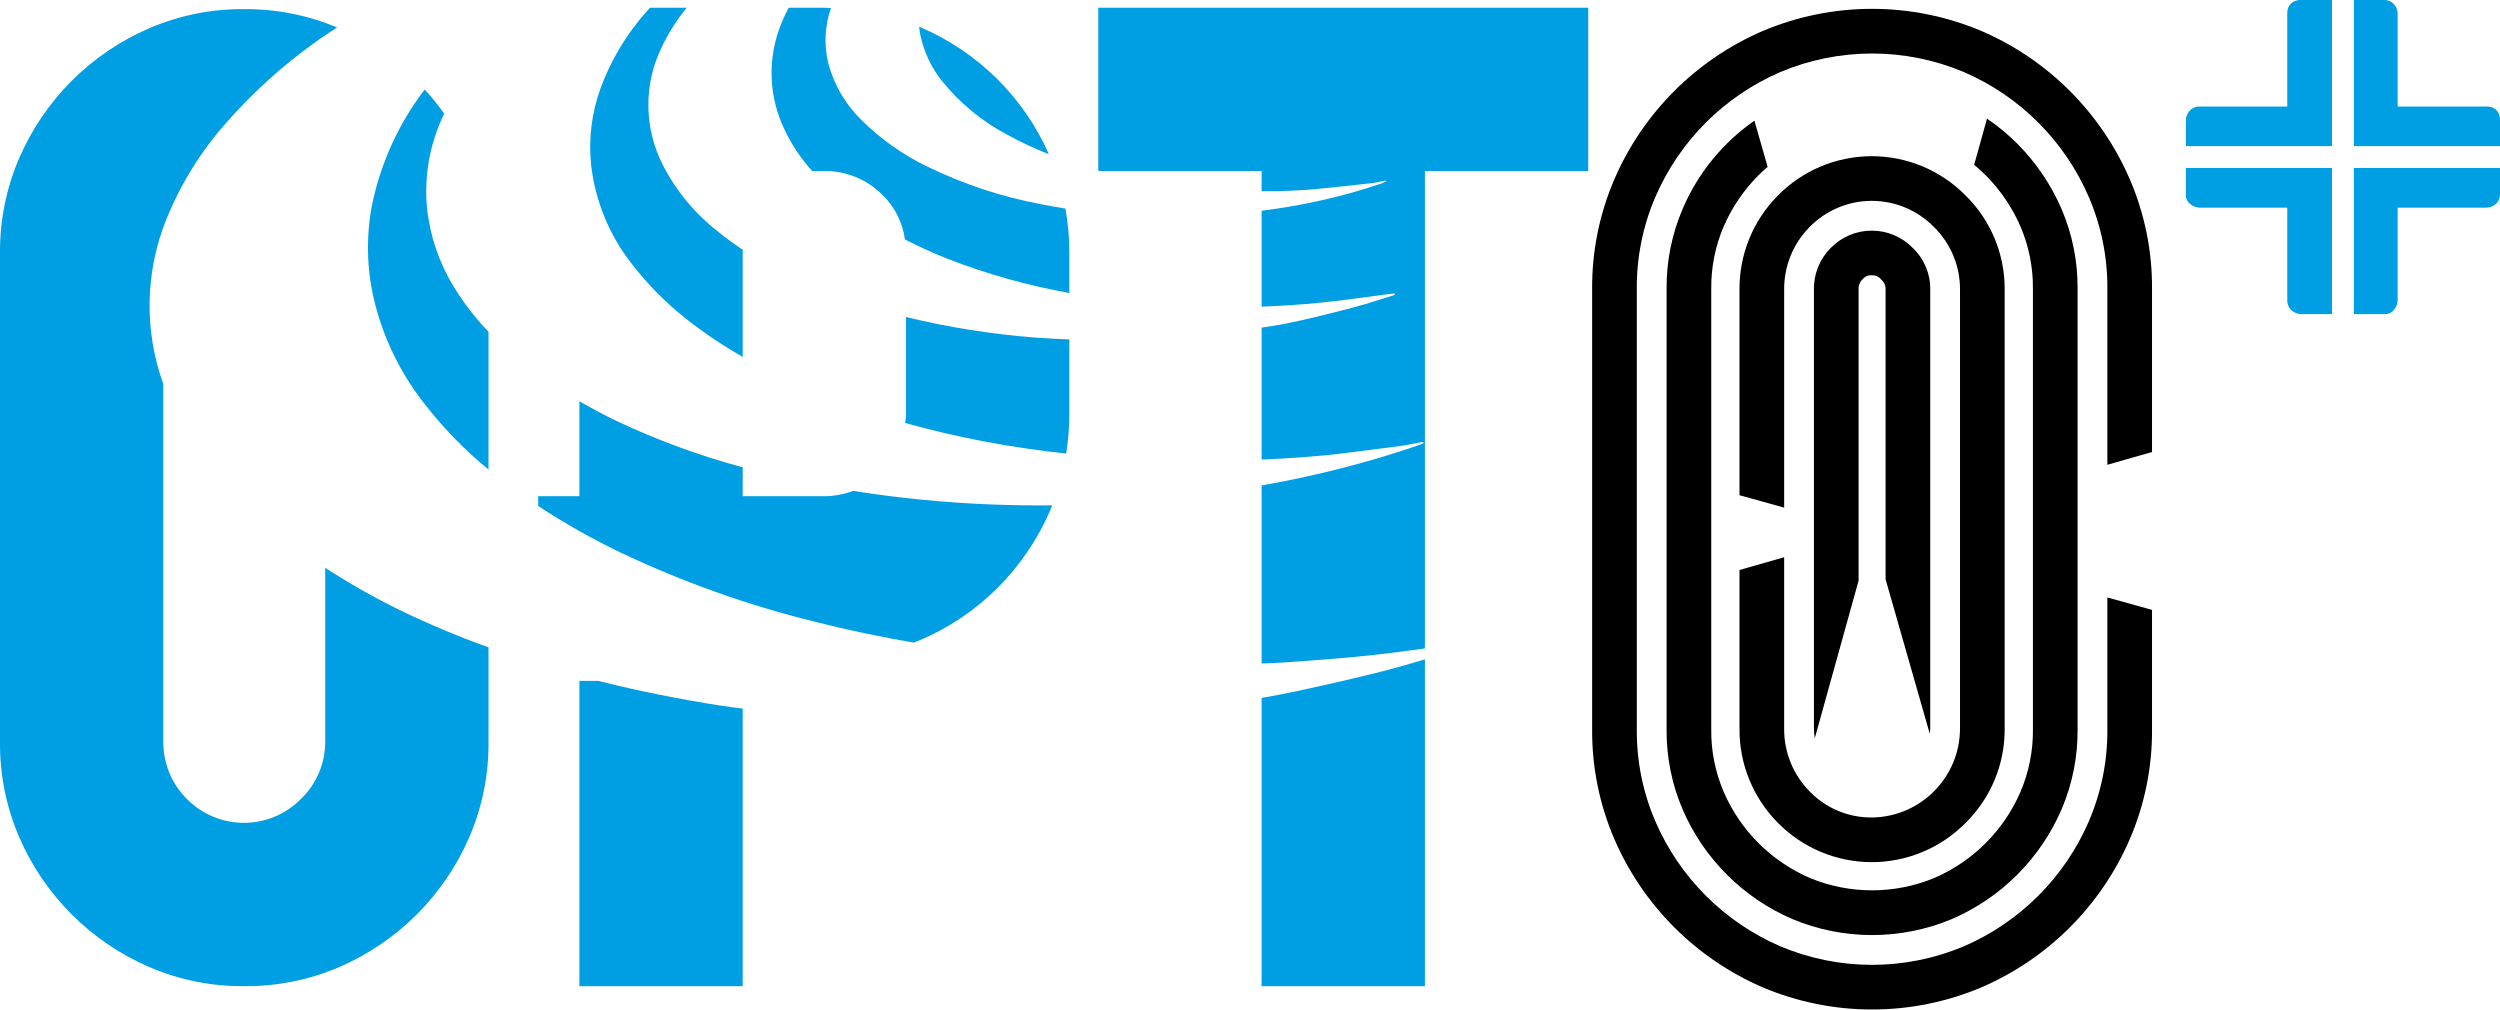
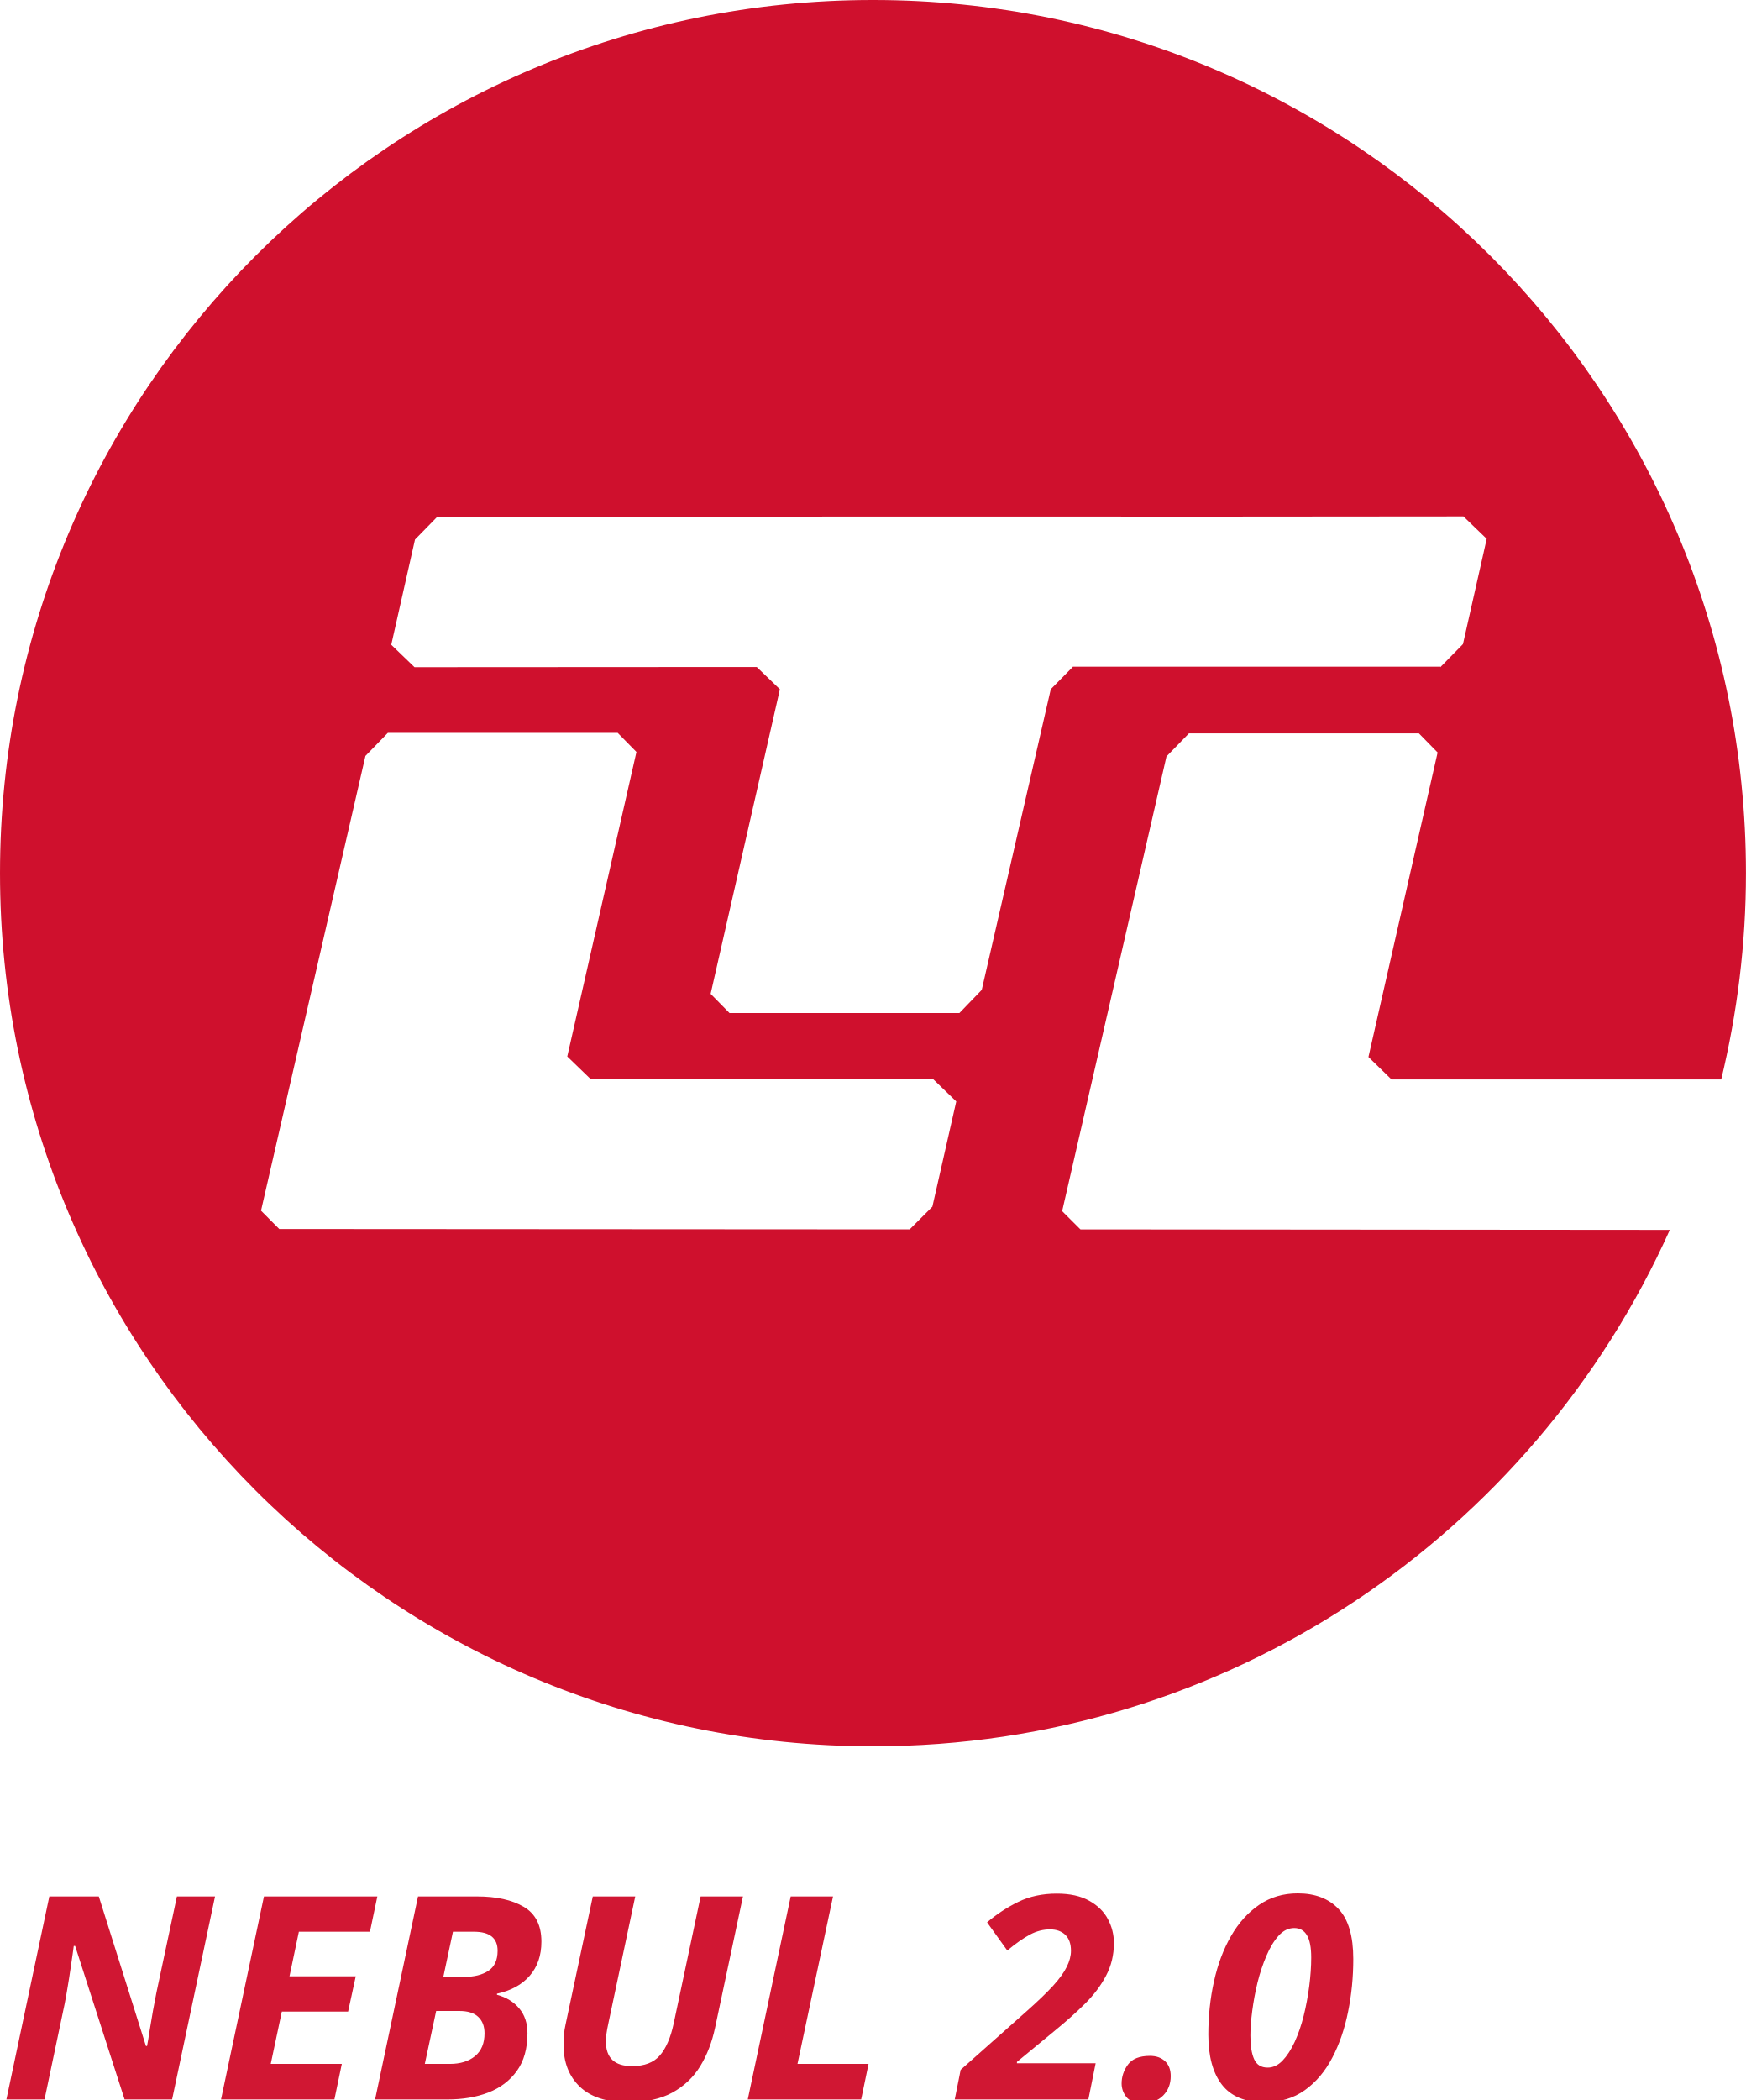
- <svg xmlns="http://www.w3.org/2000/svg" id="aed41a3e-9a9b-4c8e-8d22-a7de3d04fd44" data-name="Layer 1" width="371.532" height="150.025" viewBox="0 0 371.532 150.025" version="1.1">
-   <defs id="defs7">
-     <style id="style2">
-       .b467d56a-31b5-4a54-ac29-21284d9f245f {
-         fill: none;
-       }
- 
-       .aa485449-5178-439a-afb4-500bd46ff83a {
-         clip-path: url(#a162f785-8aa3-4654-8afb-04b380e99052);
-       }
- 
-       .b160f0ba-3409-4805-a56d-b13ac1d0454a {
-         fill: #009fe3;
-       }
-     </style>
-     <clipPath id="a162f785-8aa3-4654-8afb-04b380e99052">
-       <rect class="b467d56a-31b5-4a54-ac29-21284d9f245f" x="-97.699" y="-66.72" width="566.929" height="283.465" id="rect4" />
+ <svg xmlns="http://www.w3.org/2000/svg" version="1.1" id="svg815" xml:space="preserve" width="294.808" height="354.517" viewBox="0 0 294.808 354.517">
+   <defs id="defs819">
+     <clipPath clipPathUnits="userSpaceOnUse" id="clipPath831">
+       <path d="M 0,841.89 H 595.276 V 0 H 0 Z" id="path829" />
    </clipPath>
  </defs>
-   <g class="aa485449-5178-439a-afb4-500bd46ff83a" clip-path="url(#a162f785-8aa3-4654-8afb-04b380e99052)" id="g47">
-     <path class="b160f0ba-3409-4805-a56d-b13ac1d0454a" d="M137.934,24.817a36.133,36.133,0,0,1-9.961-7.032,18.232,18.232,0,0,1-4.891-8.447,14.401,14.401,0,0,1,.415-8.14c-.366-.01-.722-.052-1.091-.052h-5.195a22.985,22.985,0,0,0-1.523,3.484,19.346,19.346,0,0,0,.876,14.575,25.145,25.145,0,0,0,4.139,6.212h1.703a12.005,12.005,0,0,1,8.653,3.467,11.269,11.269,0,0,1,3.421,6.7c2.033,1.032,4.105,1.998,6.249,2.843a97.706,97.706,0,0,0,18.189,5.118v-6.1a37.163,37.163,0,0,0-.582-6.449c-1.208-.192-2.415-.4-3.617-.643a66.671,66.671,0,0,1-16.785-5.536" id="path11" />
-     <path class="b160f0ba-3409-4805-a56d-b13ac1d0454a" d="M93.919,39.246a46.075,46.075,0,0,0,8.231,8.279,67.949,67.949,0,0,0,8.226,5.513v-15.93c-1.216-.811-2.409-1.658-3.549-2.588a29.786,29.786,0,0,1-8.297-9.957,19.573,19.573,0,0,1-.144-17.645,28.01,28.01,0,0,1,3.675-5.772h-5.453c-.195.22-.405.424-.596.648a35.751,35.751,0,0,0-6.762,11.316,25.62,25.62,0,0,0-1.398,11.468,29.198,29.198,0,0,0,6.067,14.668" id="path13" />
-     <path class="b160f0ba-3409-4805-a56d-b13ac1d0454a" d="M158.449,67.411a37.519,37.519,0,0,0,.469-5.695v-11.272c-1.662-.07-3.324-.141-4.984-.271a120.678,120.678,0,0,1-19.286-3.058v14.442a12.625,12.625,0,0,1-.121,1.309q5.726,1.589,11.591,2.712c4.091.782,8.204,1.373,12.331,1.833" id="path15" />
-     <path class="b160f0ba-3409-4805-a56d-b13ac1d0454a" d="M136.652,3.993c-.019-.008-.038-.013-.057-.021.045.372.084.742.158,1.12a16.443,16.443,0,0,0,3.191,6.887,31.043,31.043,0,0,0,9.767,8.055,51.725,51.725,0,0,0,6.17,2.888,36.584,36.584,0,0,0-19.229-18.929" id="path17" />
-     <path class="b160f0ba-3409-4805-a56d-b13ac1d0454a" d="M148.259,87.358a36.986,36.986,0,0,0,7.809-11.502c.108-.247.18-.505.282-.754q-4.498.042-8.997-.131a174.414,174.414,0,0,1-20.576-2.021,12.245,12.245,0,0,1-4.372.796h-12.029v-4.296a111.357,111.357,0,0,1-18.813-6.919c-1.863-.898-3.675-1.876-5.457-2.9v14.115h-6.12v1.453a106.307,106.307,0,0,0,12.123,6.862,152.319,152.319,0,0,0,28.965,10.331c4.858,1.235,9.757,2.247,14.683,3.105.295-.118.602-.204.895-.33a36.653,36.653,0,0,0,11.607-7.809" id="path19" />
-     <path class="b160f0ba-3409-4805-a56d-b13ac1d0454a" d="M107.191,104.88c-6.168-.962-12.276-2.18-18.315-3.697h-2.77v45.375h24.27v-41.248c-1.061-.15-2.125-.264-3.185-.43" id="path21" />
-     <path class="b160f0ba-3409-4805-a56d-b13ac1d0454a" d="M349.813,21.719h21.719V17.885a2.113,2.113,0,0,0-.514-1.508,1.921,1.921,0,0,0-1.473-.55h-13.224V2.124a2.201,2.201,0,0,0-.548-1.508,1.921,1.921,0,0,0-1.508-.616h-4.452Z" id="path23" />
-     <path class="b160f0ba-3409-4805-a56d-b13ac1d0454a" d="M346.564,21.719V0h-4.59a2.115,2.115,0,0,0-1.506.513,1.918,1.918,0,0,0-.55,1.474v13.84h-12.949a2.016,2.016,0,0,0-1.542.619,2.201,2.201,0,0,0-.583,1.575v3.698Z" id="path25" />
-     <path class="b160f0ba-3409-4805-a56d-b13ac1d0454a" d="M346.564,24.968h-21.72v3.836a1.754,1.754,0,0,0,.72,1.576,2.373,2.373,0,0,0,1.268.479h13.086V44.563a2.025,2.025,0,0,0,.617,1.542,2.205,2.205,0,0,0,1.577.582h4.452Z" id="path27" />
-     <path class="b160f0ba-3409-4805-a56d-b13ac1d0454a" d="M349.813,24.968V46.687h4.452a1.753,1.753,0,0,0,1.576-.719,2.387,2.387,0,0,0,.48-1.268V30.859h13.087a2.194,2.194,0,0,0,1.508-.547,1.916,1.916,0,0,0,.616-1.508V24.968Z" id="path29" />
-     <path d="M313.18,88.791v19.63a33.893,33.893,0,0,1-2.757,13.647,35.596,35.596,0,0,1-18.566,18.565,35.156,35.156,0,0,1-27.285,0,35.623,35.623,0,0,1-18.567-18.571,33.922,33.922,0,0,1-2.755-13.641V42.916a33.955,33.955,0,0,1,2.755-13.64,35.593,35.593,0,0,1,18.571-18.568,35.151,35.151,0,0,1,27.283,0,35.573,35.573,0,0,1,18.566,18.57,33.886,33.886,0,0,1,2.755,13.638v26.156l6.638-1.898V42.916a40.468,40.468,0,0,0-3.308-16.289,42.202,42.202,0,0,0-22.002-22.004,41.782,41.782,0,0,0-32.583-.002,42.243,42.243,0,0,0-22.005,22.006,40.527,40.527,0,0,0-3.307,16.289v65.505a40.535,40.535,0,0,0,3.305,16.292,42.261,42.261,0,0,0,22.004,22.004,41.771,41.771,0,0,0,32.583,0,42.233,42.233,0,0,0,22.003-21.995,40.544,40.544,0,0,0,3.31-16.301V90.637Z" id="path31" />
-     <path d="M299.782,21.34a31.045,31.045,0,0,0-4.488-3.709l-1.908,6.858q.887.734,1.701,1.546a24.774,24.774,0,0,1,5.197,7.662,22.936,22.936,0,0,1,1.834,9.22v65.504a22.987,22.987,0,0,1-1.834,9.227,24.562,24.562,0,0,1-12.844,12.84,24.205,24.205,0,0,1-18.449.002,24.536,24.536,0,0,1-12.844-12.846,22.968,22.968,0,0,1-1.834-9.223v-65.504a22.994,22.994,0,0,1,1.834-9.224,24.744,24.744,0,0,1,5.191-7.653c.432-.433.893-.836,1.356-1.234l-1.965-6.869a30.583,30.583,0,0,0-10.666,13.107,29.552,29.552,0,0,0-2.387,11.873v65.504a29.557,29.557,0,0,0,2.385,11.873,31.178,31.178,0,0,0,16.281,16.281,30.715,30.715,0,0,0,23.748,0,31.2,31.2,0,0,0,16.278-16.276,29.553,29.553,0,0,0,2.388-11.878v-65.504a29.502,29.502,0,0,0-2.388-11.871,31.376,31.376,0,0,0-6.586-9.706" id="path33" />
-     <path d="M292.075,29.014a19.57,19.57,0,0,0-27.909.097,19.606,19.606,0,0,0-5.654,13.947v30.538l6.637,1.845v-32.383a13.086,13.086,0,0,1,3.771-9.315,12.933,12.933,0,0,1,18.473-.025,12.939,12.939,0,0,1,3.889,9.34v65.221a13.242,13.242,0,0,1-13.065,13.21,12.703,12.703,0,0,1-9.295-3.888,13.108,13.108,0,0,1-3.773-9.322v-25.469l-6.637,1.898v23.571a19.62,19.62,0,0,0,5.659,13.957,19.577,19.577,0,0,0,27.909.087,19.445,19.445,0,0,0,5.84-14.044v-65.221a19.443,19.443,0,0,0-5.845-14.044" id="path35" />
-     <path d="M276.212,86.283V43.059a1.925,1.925,0,0,1,.627-1.59,1.585,1.585,0,0,1,1.378-.556,1.667,1.667,0,0,1,1.37.646,1.789,1.789,0,0,1,.633,1.5V86.08l6.568,22.964c.021-.256.07-.499.07-.765V43.059a8.368,8.368,0,0,0-2.586-6.201,8.506,8.506,0,0,0-12.185-.024,8.519,8.519,0,0,0-2.513,6.225v65.22a9.779,9.779,0,0,0,.126,1.433Z" id="path37" />
-     <path class="b160f0ba-3409-4805-a56d-b13ac1d0454a" d="M62.795,59.633a60.364,60.364,0,0,0,9.805,10.149v-20.479a38.346,38.346,0,0,1-5.138-6.647,28.02,28.02,0,0,1-4.008-11.818,26.352,26.352,0,0,1,2.559-13.947,36.931,36.931,0,0,0-2.897-3.587c-.079.108-.166.208-.244.316a42.423,42.423,0,0,0-7.601,16.919,33.799,33.799,0,0,0,.334,14.086,39.917,39.917,0,0,0,7.19,15.008" id="path39" />
-     <path class="b160f0ba-3409-4805-a56d-b13ac1d0454a" d="M59.338,90.635a106.305,106.305,0,0,1-11.008-6.251v25.714a11.725,11.725,0,0,1-3.589,8.618,11.891,11.891,0,0,1-16.989,0,11.898,11.898,0,0,1-3.482-8.618V57.075a34.28,34.28,0,0,1,.508-24.622,49.547,49.547,0,0,1,8.868-14.231A77.98,77.98,0,0,1,46.868,6.261c1.053-.768,2.15-1.458,3.226-2.183A35.049,35.049,0,0,0,36.3,1.357a34.995,34.995,0,0,0-14.141,2.849A36.989,36.989,0,0,0,2.848,23.517,35.026,35.026,0,0,0,0,37.657v72.599a35.026,35.026,0,0,0,2.848,14.142,37.01,37.01,0,0,0,19.311,19.31,35.029,35.029,0,0,0,14.141,2.85,35.037,35.037,0,0,0,14.139-2.85,37.01,37.01,0,0,0,19.311-19.31,34.994,34.994,0,0,0,2.85-14.142V96.21a136.246,136.246,0,0,1-13.262-5.574" id="path41" />
-     <path class="b160f0ba-3409-4805-a56d-b13ac1d0454a" d="M204.438,100.02c-3.88.961-7.779,1.845-11.687,2.688-1.745.376-3.501.702-5.26,1.012v42.837h24.269v-48.575c-2.423.738-4.861,1.428-7.322,2.038" id="path43" />
-     <path class="b160f0ba-3409-4805-a56d-b13ac1d0454a" d="M211.76,1.146h-48.542v24.214c.074.02.149.037.222.057h24.05v2.992a80.833,80.833,0,0,0,8.189-.322c2.775-.272,5.548-.576,8.319-.89.649-.074,1.287-.247,1.93-.375.019.049.037.098.055.147-.25.107-.495.228-.752.317a84.76,84.76,0,0,1-8.714,2.454c-2.984.682-5.995,1.189-9.027,1.582v14.251q4.415-.164,8.818-.597c3.405-.335,6.794-.851,10.189-1.287.253-.032.507-.05.761-.075.011.07.021.14.031.21-2.03.622-4.042,1.314-6.094,1.848-3.339.869-6.684,1.74-10.066,2.411-1.206.239-2.423.423-3.639.608v19.611c4.373-.2,8.737-.487,13.08-1.056,2.595-.34,5.195-.652,7.79-1.003.853-.116,1.695-.319,2.543-.477a1.314,1.314,0,0,1,.774.041c-.223.1-.438.219-.669.297q-6.16,2.119-12.486,3.695c-3.652.908-7.325,1.7-11.032,2.34v26.457c.339-.012.679-.012,1.018-.024,2.643-.107,5.28-.349,7.92-.534,5.134-.36,10.24-.952,15.332-1.672v-70.949h24.271V1.146Z" id="path45" />
+   <g id="g823" transform="matrix(1.333333,0,0,-1.333333,-249.4468,733.5429)">
+     <g id="g825" transform="matrix(6,0,0,6,-1488.19,-2086.066)">
+       <g id="g827" clip-path="url(#clipPath831)">
+         <g id="g833" transform="translate(299.9336,418.4816)">
+           <path d="m 0,0 -0.471,-0.488 h -4.853 l -0.398,0.405 1.462,6.427 -0.489,0.47 -7.223,-0.004 -0.491,0.473 0.501,2.22 0.478,0.489 V 9.98 h 8.115 l 0.001,0.009 h 6.31 V 9.986 L 6.557,9.989 H 6.592 L 10.167,9.992 10.658,9.518 10.157,7.297 9.679,6.81 V 6.82 H 1.919 L 1.922,6.816 1.457,6.345 Z m -1.042,-4.575 -0.479,-0.479 -13.306,0.008 -0.385,0.387 2.204,9.596 0.473,0.487 h 4.851 l 0.396,-0.403 -1.46,-6.426 0.489,-0.473 h 7.228 l 0.493,-0.476 z M 2.083,-5.054 1.697,-4.669 3.899,4.926 4.373,5.413 H 9.227 L 9.622,5.01 8.162,-1.416 8.649,-1.89 h 6.959 c 0.337,1.398 0.522,2.855 0.522,4.353 0,10.178 -8.248,18.426 -18.425,18.426 -10.179,0 -18.426,-8.248 -18.426,-18.426 0,-10.175 8.247,-18.425 18.426,-18.425 7.494,0 13.939,4.478 16.818,10.898 z" style="fill:#cf102d;fill-opacity:1;fill-rule:nonzero;stroke:none" id="path835" />
+         </g>
+       </g>
+     </g>
+     <text xml:space="preserve" style="font-style:italic;font-variant:normal;font-weight:bold;font-stretch:normal;font-size:36px;line-height:1.25;font-family:'Blade Runner Movie Font';-inkscape-font-specification:'Blade Runner Movie Font, Bold Italic';font-variant-ligatures:normal;font-variant-caps:normal;font-variant-numeric:normal;font-feature-settings:normal;text-align:start;letter-spacing:0px;word-spacing:0px;writing-mode:lr-tb;text-anchor:start;opacity:0.97;fill:#cf102d;fill-opacity:1;stroke:none;stroke-width:4.5" x="186.956" y="-284.34" id="text839" transform="scale(1,-1)">
+       <tspan id="tspan858" x="186.956" y="-284.34" style="stroke-width:4.5">NEBUL 2.0</tspan>
+     </text>
  </g>
</svg>
